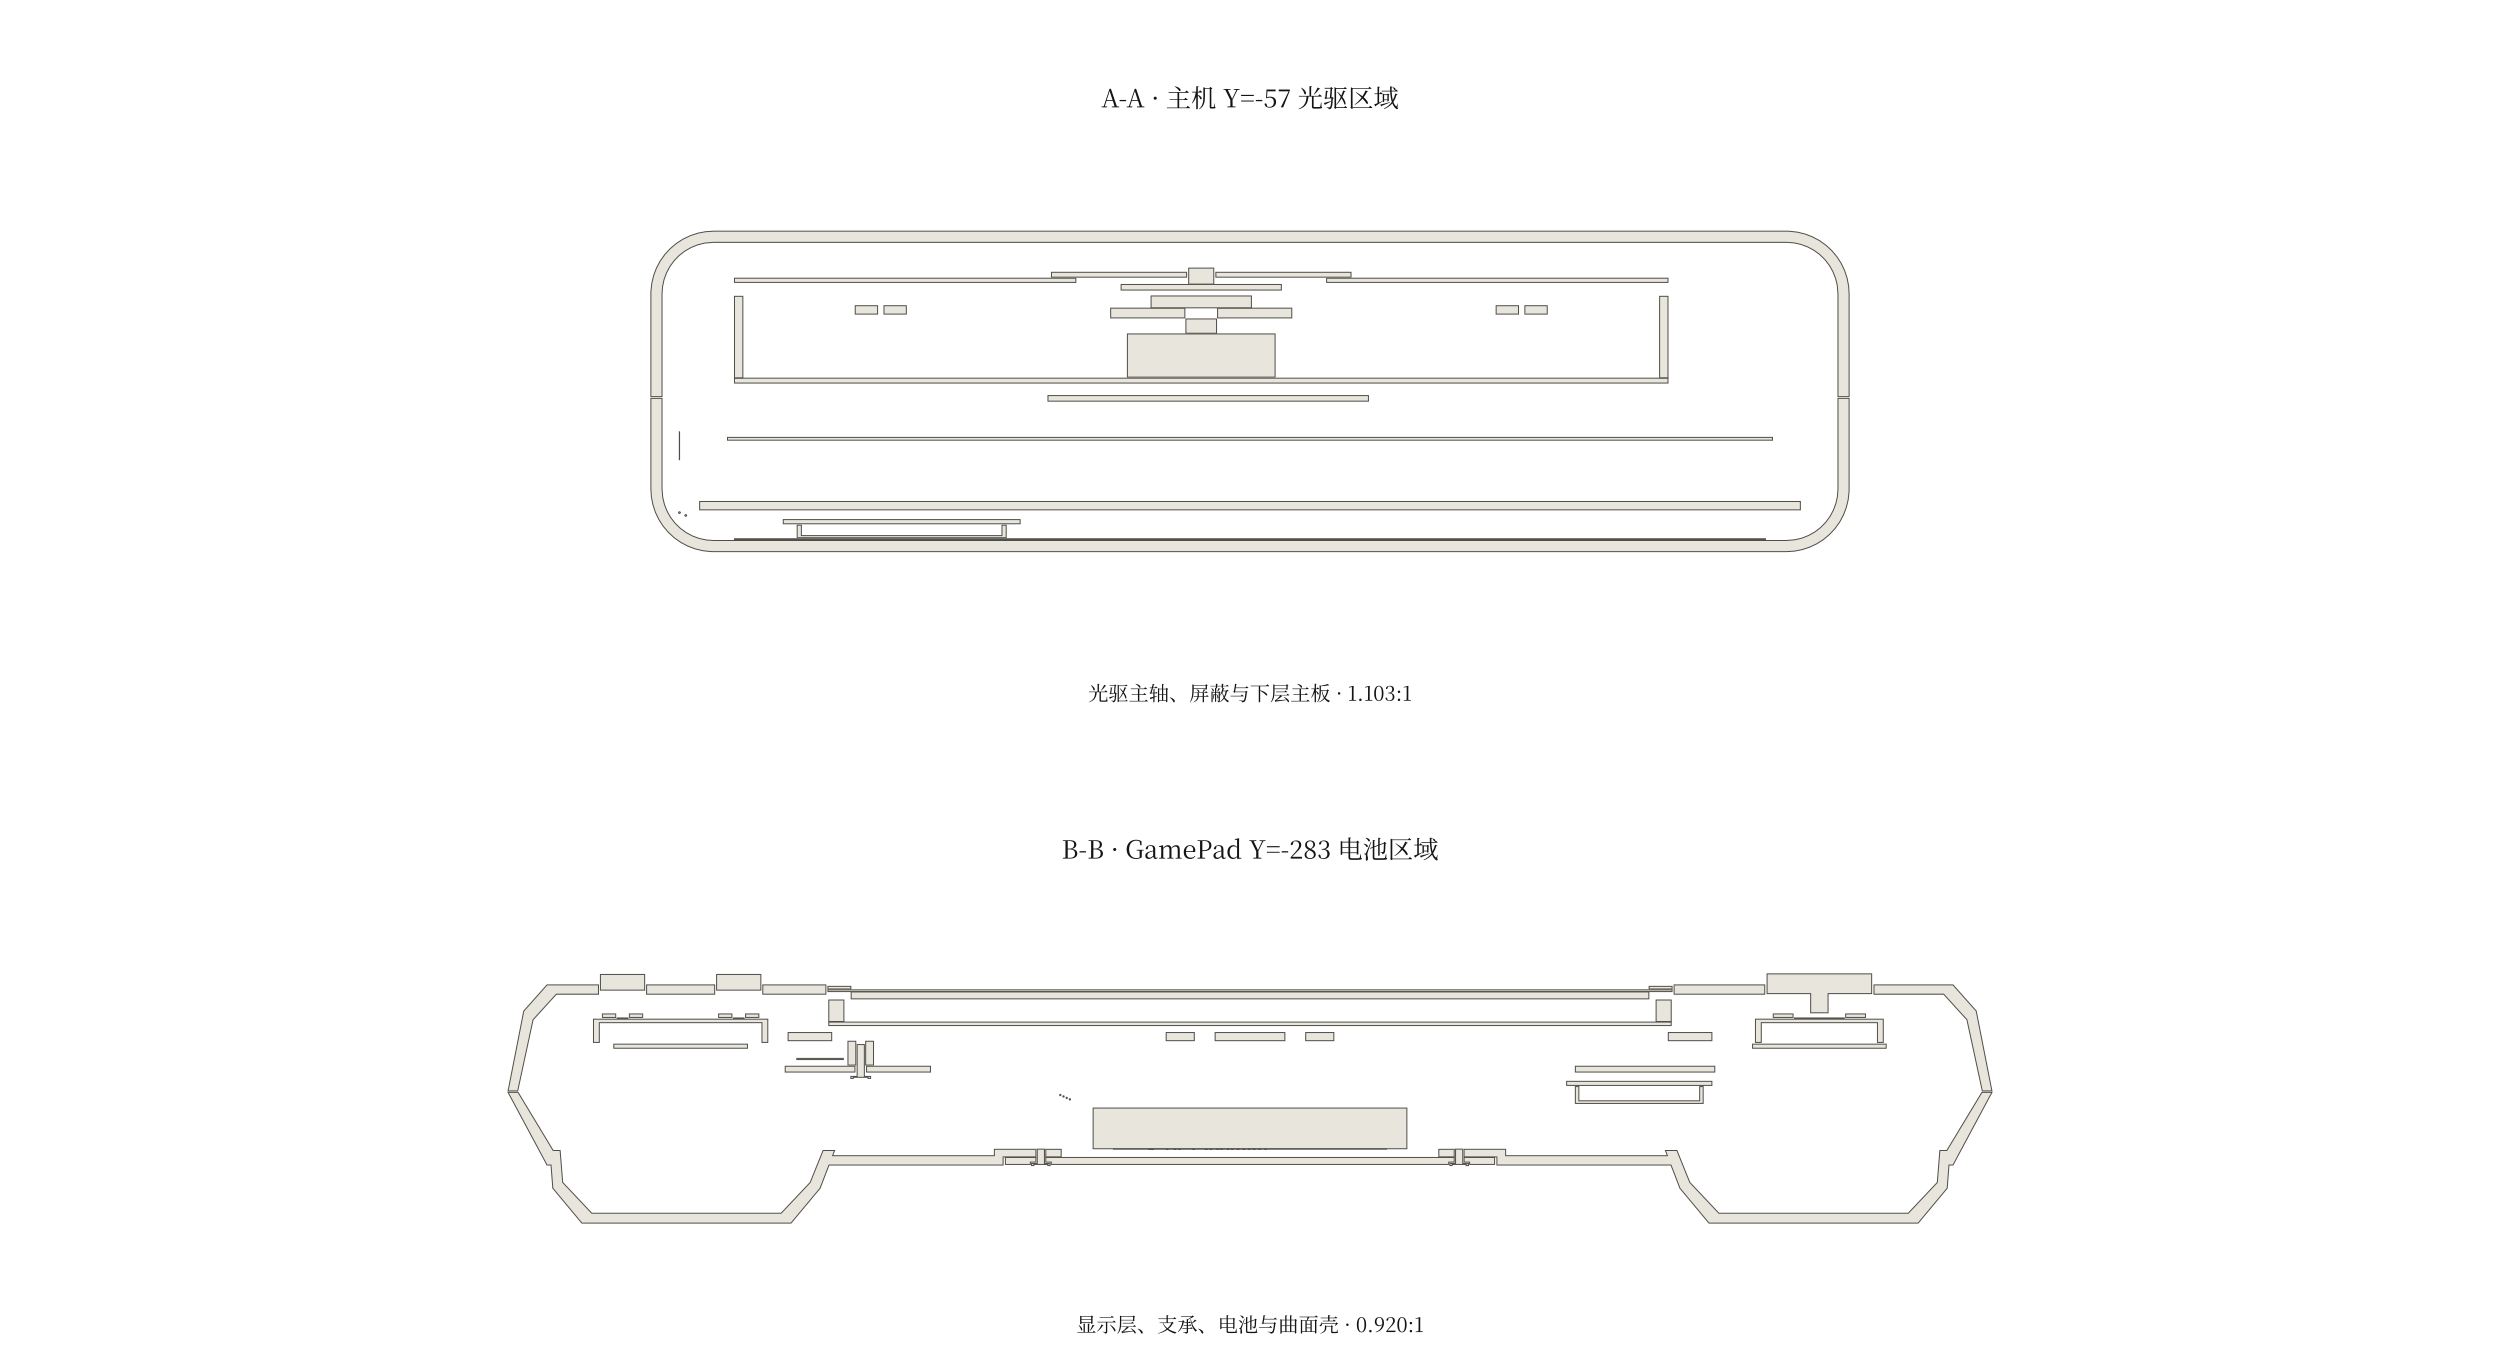
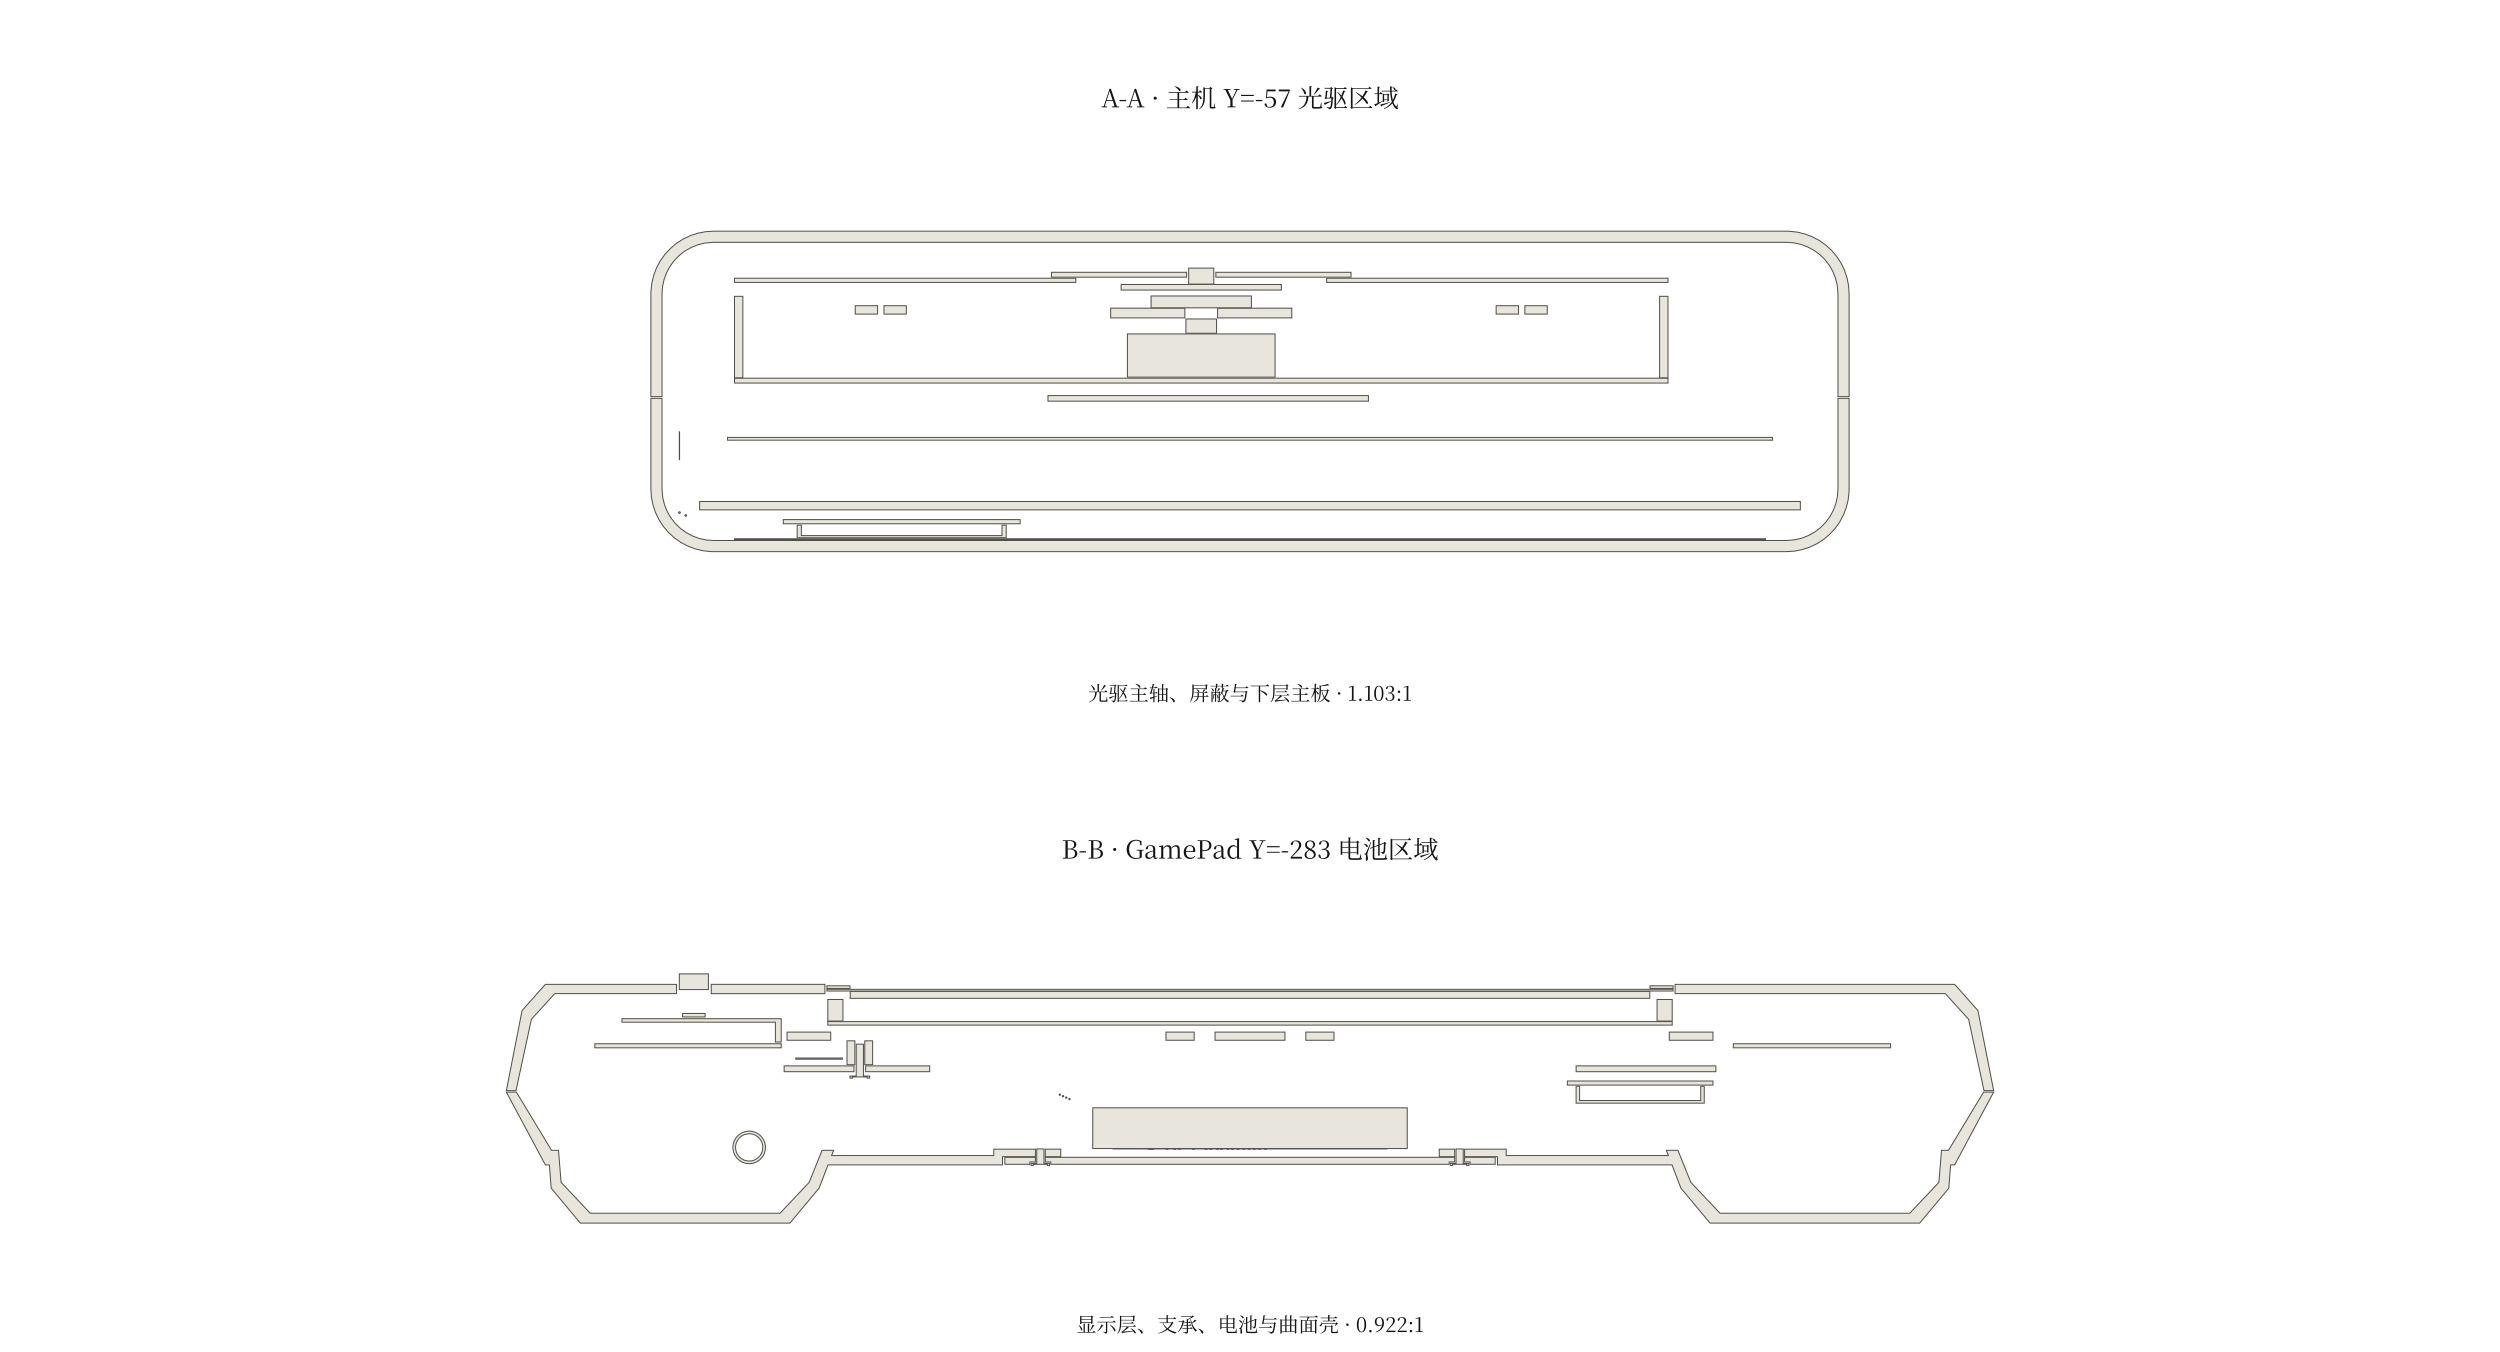
<svg xmlns="http://www.w3.org/2000/svg" width="396mm" height="214mm" viewBox="0 0 396 214">
  <style>text {font-family:TsangerJinKai02, Noto Serif CJK SC, serif;font-weight:400;}</style>
  <text x="198" y="17" font-size="4" text-anchor="middle" fill="#141413">A-A · 主机 Y=-57 光驱区域</text>
  <path d="M 103.101 77.449 L 103.181 78.708 L 103.42 79.947 L 103.814 81.145 L 104.357 82.284 L 105.041 83.345 L 105.853 84.311 L 106.781 85.165 L 107.809 85.896 L 108.922 86.49 L 110.102 86.938 L 111.329 87.233 L 112.583 87.37 L 113.032 87.38 L 282.968 87.38 L 284.227 87.3 L 285.466 87.061 L 286.664 86.666 L 287.803 86.123 L 288.864 85.44 L 289.83 84.628 L 290.685 83.7 L 291.415 82.672 L 292.009 81.558 L 292.457 80.379 L 292.752 79.152 L 292.889 77.898 L 292.899 77.449 L 292.899 63.103 L 291.134 63.103 L 291.134 77.449 L 291.053 78.59 L 290.815 79.708 L 290.422 80.783 L 289.883 81.792 L 289.208 82.715 L 288.411 83.536 L 287.507 84.237 L 286.514 84.804 L 285.451 85.228 L 284.34 85.498 L 282.968 85.614 L 113.032 85.614 L 111.891 85.534 L 110.772 85.296 L 109.698 84.903 L 108.689 84.364 L 107.765 83.689 L 106.945 82.892 L 106.244 81.988 L 105.677 80.995 L 105.253 79.932 L 104.982 78.821 L 104.866 77.449 L 104.866 63.103 L 103.101 63.103 L 103.101 77.449 Z" fill="#e8e6dc" fill-rule="evenodd" stroke="#504e49" stroke-width=".16" />
  <path d="M 113.032 36.62 L 111.773 36.7 L 110.534 36.939 L 109.336 37.334 L 108.197 37.877 L 107.136 38.56 L 106.17 39.372 L 105.315 40.3 L 104.585 41.328 L 103.991 42.442 L 103.543 43.621 L 103.248 44.848 L 103.111 46.102 L 103.101 46.551 L 103.101 62.828 L 104.866 62.828 L 104.866 46.551 L 104.947 45.41 L 105.185 44.292 L 105.578 43.217 L 106.117 42.208 L 106.792 41.285 L 107.589 40.464 L 108.493 39.763 L 109.486 39.196 L 110.549 38.772 L 111.66 38.502 L 113.032 38.386 L 282.968 38.386 L 284.109 38.466 L 285.228 38.704 L 286.302 39.097 L 287.311 39.636 L 288.235 40.311 L 289.055 41.108 L 289.756 42.012 L 290.323 43.005 L 290.747 44.068 L 291.018 45.179 L 291.134 46.551 L 291.134 62.828 L 292.899 62.828 L 292.899 46.551 L 292.819 45.292 L 292.58 44.053 L 292.186 42.855 L 291.643 41.716 L 290.959 40.655 L 290.147 39.69 L 289.219 38.835 L 288.191 38.104 L 287.078 37.51 L 285.898 37.062 L 284.671 36.767 L 283.417 36.63 L 282.968 36.62 L 113.032 36.62 Z" fill="#e8e6dc" fill-rule="evenodd" stroke="#504e49" stroke-width=".16" />
  <path d="M 285.175 79.435 L 110.825 79.435 L 110.825 80.759 L 285.175 80.759 L 285.175 79.435 Z" fill="#e8e6dc" fill-rule="evenodd" stroke="#504e49" stroke-width=".16" />
  <path d="M 124.067 82.966 L 161.585 82.966 L 161.585 82.304 L 124.067 82.304 L 124.067 82.966 Z" fill="#e8e6dc" fill-rule="evenodd" stroke="#504e49" stroke-width=".16" />
  <path d="M 126.274 85.173 L 159.378 85.173 L 159.378 83.187 L 158.716 83.187 L 158.716 84.842 L 126.936 84.842 L 126.936 83.187 L 126.274 83.187 L 126.274 85.173 Z" fill="#e8e6dc" fill-rule="evenodd" stroke="#504e49" stroke-width=".16" />
  <path d="M 116.343 60.676 L 264.209 60.676 L 264.209 59.903 L 116.343 59.903 L 116.343 60.676 Z" fill="#e8e6dc" fill-rule="evenodd" stroke="#504e49" stroke-width=".16" />
  <path d="M 262.885 59.848 L 264.209 59.848 L 264.209 46.938 L 262.885 46.938 L 262.885 59.848 Z" fill="#e8e6dc" fill-rule="evenodd" stroke="#504e49" stroke-width=".16" />
  <path d="M 117.667 46.938 L 116.343 46.938 L 116.343 59.848 L 117.667 59.848 L 117.667 46.938 Z" fill="#e8e6dc" fill-rule="evenodd" stroke="#504e49" stroke-width=".16" />
  <path d="M 178.579 52.896 L 178.579 59.738 L 201.973 59.738 L 201.973 52.896 L 178.579 52.896 Z" fill="#e8e6dc" fill-rule="evenodd" stroke="#504e49" stroke-width=".16" />
  <path d="M 187.848 50.524 L 187.848 52.786 L 192.703 52.786 L 192.703 50.524 L 187.848 50.524 Z" fill="#e8e6dc" fill-rule="evenodd" stroke="#504e49" stroke-width=".16" />
  <path d="M 175.93 48.813 L 175.93 50.358 L 187.682 50.358 L 187.682 48.813 L 175.93 48.813 Z" fill="#e8e6dc" fill-rule="evenodd" stroke="#504e49" stroke-width=".16" />
  <path d="M 192.869 50.358 L 204.621 50.358 L 204.621 48.813 L 192.869 48.813 L 192.869 50.358 Z" fill="#e8e6dc" fill-rule="evenodd" stroke="#504e49" stroke-width=".16" />
  <path d="M 182.331 46.882 L 182.331 48.758 L 198.221 48.758 L 198.221 46.882 L 182.331 46.882 Z" fill="#e8e6dc" fill-rule="evenodd" stroke="#504e49" stroke-width=".16" />
  <path d="M 241.541 49.751 L 245.081 49.751 L 245.081 48.427 L 241.541 48.427 L 241.541 49.751 Z" fill="#e8e6dc" fill-rule="evenodd" stroke="#504e49" stroke-width=".16" />
  <path d="M 236.99 48.427 L 236.99 49.751 L 240.53 49.751 L 240.53 48.427 L 236.99 48.427 Z" fill="#e8e6dc" fill-rule="evenodd" stroke="#504e49" stroke-width=".16" />
  <path d="M 140.021 49.751 L 143.561 49.751 L 143.561 48.427 L 140.021 48.427 L 140.021 49.751 Z" fill="#e8e6dc" fill-rule="evenodd" stroke="#504e49" stroke-width=".16" />
  <path d="M 135.47 48.427 L 135.47 49.751 L 139.01 49.751 L 139.01 48.427 L 135.47 48.427 Z" fill="#e8e6dc" fill-rule="evenodd" stroke="#504e49" stroke-width=".16" />
  <path d="M 210.138 44.731 L 264.209 44.731 L 264.209 44.234 L 264.209 44.068 L 210.138 44.068 L 210.138 44.731 Z" fill="#e8e6dc" fill-rule="evenodd" stroke="#504e49" stroke-width=".16" />
  <path d="M 116.343 44.731 L 170.413 44.731 L 170.413 44.234 L 170.413 44.068 L 116.343 44.068 L 116.343 44.731 Z" fill="#e8e6dc" fill-rule="evenodd" stroke="#504e49" stroke-width=".16" />
  <path d="M 177.586 45.062 L 177.586 45.944 L 202.966 45.944 L 202.966 45.062 L 177.586 45.062 Z" fill="#e8e6dc" fill-rule="evenodd" stroke="#504e49" stroke-width=".16" />
  <path d="M 192.593 43.903 L 214 43.903 L 214 43.131 L 192.593 43.131 L 192.593 43.903 Z" fill="#e8e6dc" fill-rule="evenodd" stroke="#504e49" stroke-width=".16" />
  <path d="M 166.551 43.903 L 187.958 43.903 L 187.958 43.131 L 166.551 43.131 L 166.551 43.903 Z" fill="#e8e6dc" fill-rule="evenodd" stroke="#504e49" stroke-width=".16" />
  <path d="M 188.289 42.468 L 188.289 45.006 L 192.262 45.006 L 192.262 42.468 L 188.289 42.468 Z" fill="#e8e6dc" fill-rule="evenodd" stroke="#504e49" stroke-width=".16" />
  <path d="M 165.999 63.545 L 216.759 63.545 L 216.759 62.662 L 165.999 62.662 L 165.999 63.545 Z" fill="#e8e6dc" fill-rule="evenodd" stroke="#504e49" stroke-width=".16" />
  <path d="M 116.343 85.504 L 279.657 85.504 L 279.657 85.339 L 116.343 85.339 L 116.343 85.504 Z" fill="#e8e6dc" fill-rule="evenodd" stroke="#504e49" stroke-width=".16" />
  <path d="M 115.239 69.724 L 280.761 69.724 L 280.761 69.283 L 115.239 69.283 L 115.239 69.724 Z" fill="#e8e6dc" fill-rule="evenodd" stroke="#504e49" stroke-width=".16" />
  <path d="M 108.762 81.642 L 108.689 81.517 L 108.544 81.519 L 108.475 81.646 L 108.552 81.769 L 108.696 81.762 L 108.744 81.71 L 108.762 81.642 Z" fill="#e8e6dc" fill-rule="evenodd" stroke="#504e49" stroke-width=".16" />
  <path d="M 107.769 81.201 L 107.696 81.076 L 107.551 81.078 L 107.482 81.205 L 107.559 81.328 L 107.703 81.321 L 107.751 81.269 L 107.769 81.201 Z" fill="#e8e6dc" fill-rule="evenodd" stroke="#504e49" stroke-width=".16" />
  <path d="M 107.606 72.814 L 107.644 72.814 L 107.644 68.4 L 107.606 68.4 L 107.606 72.814 Z" fill="#e8e6dc" fill-rule="evenodd" stroke="#504e49" stroke-width=".16" />
  <text x="198" y="111" font-size="3.2" text-anchor="middle" fill="#141413">光驱主轴、屏蔽与下层主板 · 1.103:1</text>
  <text x="198" y="136" font-size="4" text-anchor="middle" fill="#141413">B-B · GamePad Y=-283 电池区域</text>
-   <path d="M 158.888 183.249 L 164.088 183.249 L 164.088 182.052 L 157.508 182.052 L 157.508 183.065 L 131.881 183.065 L 132.2 182.237 L 130.376 182.237 L 128.335 187.298 L 123.733 192.176 L 93.732 192.176 L 89.131 187.298 L 88.723 182.237 L 87.619 182.237 L 86.598 180.545 L 85.083 178.036 L 83.568 175.526 L 82.064 173.034 L 80.48 173.034 L 82.015 175.897 L 83.557 178.773 L 85.098 181.649 L 86.646 184.537 L 87.283 184.537 L 87.566 188.218 L 92.168 193.74 L 125.298 193.74 L 129.899 188.218 L 131.315 184.537 L 158.888 184.537 L 158.888 183.249 Z" fill="#e8e6dc" fill-rule="evenodd" stroke="#504e49" stroke-width=".16" />
-   <path d="M 237.112 183.249 L 237.112 184.537 L 264.685 184.537 L 266.101 188.218 L 270.702 193.74 L 303.832 193.74 L 308.434 188.218 L 308.717 184.537 L 309.354 184.537 L 310.902 181.649 L 312.443 178.773 L 313.985 175.897 L 315.52 173.034 L 313.936 173.034 L 312.432 175.526 L 310.917 178.036 L 309.402 180.545 L 308.381 182.237 L 307.277 182.237 L 306.869 187.298 L 302.268 192.176 L 272.267 192.176 L 267.665 187.298 L 265.624 182.237 L 263.8 182.237 L 264.119 183.065 L 238.492 183.065 L 238.492 182.052 L 231.912 182.052 L 231.912 183.249 L 237.112 183.249 Z" fill="#e8e6dc" fill-rule="evenodd" stroke="#504e49" stroke-width=".16" />
-   <path d="M 227.909 183.249 L 230.348 183.249 L 230.348 182.052 L 227.909 182.052 L 227.909 183.249 Z" fill="#e8e6dc" fill-rule="evenodd" stroke="#504e49" stroke-width=".16" />
-   <path d="M 165.652 182.052 L 165.652 183.249 L 168.091 183.249 L 168.091 182.052 L 165.652 182.052 Z" fill="#e8e6dc" fill-rule="evenodd" stroke="#504e49" stroke-width=".16" />
-   <path d="M 311.563 161.53 L 312.172 164.35 L 312.781 167.17 L 313.39 169.99 L 313.998 172.804 L 315.139 172.804 L 315.52 172.804 L 314.899 169.64 L 314.277 166.477 L 313.656 163.313 L 313.035 160.15 L 312.115 159.115 L 311.194 158.079 L 310.274 157.044 L 309.354 156.009 L 296.838 156.009 L 296.838 157.481 L 307.881 157.481 L 308.802 158.493 L 309.722 159.506 L 310.642 160.518 L 311.563 161.53 Z" fill="#e8e6dc" fill-rule="evenodd" stroke="#504e49" stroke-width=".16" />
-   <path d="M 82.965 160.15 L 82.344 163.313 L 81.723 166.477 L 81.101 169.64 L 80.48 172.804 L 82.002 172.804 L 82.61 169.99 L 83.219 167.17 L 83.828 164.35 L 84.437 161.53 L 85.358 160.518 L 86.278 159.506 L 87.198 158.493 L 88.119 157.481 L 94.798 157.481 L 94.798 156.009 L 86.646 156.009 L 85.726 157.044 L 84.806 158.079 L 83.885 159.115 L 82.965 160.15 Z" fill="#e8e6dc" fill-rule="evenodd" stroke="#504e49" stroke-width=".16" />
-   <path d="M 265.18 156.009 L 265.18 157.481 L 279.537 157.481 L 279.537 156.009 L 265.18 156.009 Z" fill="#e8e6dc" fill-rule="evenodd" stroke="#504e49" stroke-width=".16" />
-   <path d="M 102.422 156.009 L 102.422 157.481 L 113.203 157.481 L 113.203 156.009 L 102.422 156.009 Z" fill="#e8e6dc" fill-rule="evenodd" stroke="#504e49" stroke-width=".16" />
-   <path d="M 120.828 156.009 L 120.828 157.481 L 130.82 157.481 L 130.82 156.009 L 120.828 156.009 Z" fill="#e8e6dc" fill-rule="evenodd" stroke="#504e49" stroke-width=".16" />
-   <path d="M 131.28 162.45 L 264.72 162.45 L 264.72 161.898 L 131.28 161.898 L 131.28 162.45 Z" fill="#e8e6dc" fill-rule="evenodd" stroke="#504e49" stroke-width=".16" />
-   <path d="M 262.328 161.806 L 264.72 161.806 L 264.72 158.401 L 262.328 158.401 L 262.328 161.806 Z" fill="#e8e6dc" fill-rule="evenodd" stroke="#504e49" stroke-width=".16" />
-   <path d="M 133.672 158.401 L 131.28 158.401 L 131.28 161.806 L 133.672 161.806 L 133.672 158.401 Z" fill="#e8e6dc" fill-rule="evenodd" stroke="#504e49" stroke-width=".16" />
-   <path d="M 134.823 158.217 L 261.177 158.217 L 261.177 157.113 L 134.823 157.113 L 134.823 158.217 Z" fill="#e8e6dc" fill-rule="evenodd" stroke="#504e49" stroke-width=".16" />
-   <path d="M 131.142 157.067 L 264.858 157.067 L 264.858 156.791 L 131.142 156.791 L 131.142 157.067 Z" fill="#e8e6dc" fill-rule="evenodd" stroke="#504e49" stroke-width=".16" />
-   <path d="M 261.223 156.653 L 264.858 156.653 L 264.858 156.342 L 264.858 156.239 L 261.223 156.239 L 261.223 156.653 Z" fill="#e8e6dc" fill-rule="evenodd" stroke="#504e49" stroke-width=".16" />
-   <path d="M 134.777 156.239 L 131.142 156.239 L 131.142 156.653 L 134.777 156.653 L 134.777 156.239 Z" fill="#e8e6dc" fill-rule="evenodd" stroke="#504e49" stroke-width=".16" />
-   <path d="M 286.81 157.389 L 286.81 160.426 L 289.565 160.426 L 289.565 157.389 L 296.47 157.389 L 296.47 154.26 L 279.905 154.26 L 279.905 157.389 L 286.81 157.389 Z" fill="#e8e6dc" fill-rule="evenodd" stroke="#504e49" stroke-width=".16" />
-   <path d="M 95.107 154.352 L 95.107 156.837 L 102.113 156.837 L 102.113 154.352 L 95.107 154.352 Z" fill="#e8e6dc" fill-rule="evenodd" stroke="#504e49" stroke-width=".16" />
-   <path d="M 113.512 154.352 L 113.512 156.837 L 120.519 156.837 L 120.519 154.352 L 113.512 154.352 Z" fill="#e8e6dc" fill-rule="evenodd" stroke="#504e49" stroke-width=".16" />
-   <path d="M 229.474 184.077 L 230.348 184.077 L 230.348 183.341 L 165.652 183.341 L 165.652 184.077 L 166.526 184.077 L 166.526 184.445 L 229.474 184.445 L 229.474 184.077 Z" fill="#e8e6dc" fill-rule="evenodd" stroke="#504e49" stroke-width=".16" />
-   <path d="M 232.787 184.445 L 236.744 184.445 L 236.744 183.341 L 231.912 183.341 L 231.912 184.077 L 232.787 184.077 L 232.787 184.445 Z" fill="#e8e6dc" fill-rule="evenodd" stroke="#504e49" stroke-width=".16" />
-   <path d="M 163.213 184.077 L 164.088 184.077 L 164.088 183.341 L 159.256 183.341 L 159.256 184.445 L 163.213 184.445 L 163.213 184.077 Z" fill="#e8e6dc" fill-rule="evenodd" stroke="#504e49" stroke-width=".16" />
-   <path d="M 249.536 169.813 L 271.622 169.813 L 271.622 168.892 L 249.536 168.892 L 249.536 169.813 Z" fill="#e8e6dc" fill-rule="evenodd" stroke="#504e49" stroke-width=".16" />
-   <path d="M 124.378 169.813 L 135.421 169.813 L 135.421 169.123 L 135.421 168.892 L 124.378 168.892 L 124.378 169.813 Z" fill="#e8e6dc" fill-rule="evenodd" stroke="#504e49" stroke-width=".16" />
-   <path d="M 137.262 169.813 L 147.385 169.813 L 147.385 168.892 L 137.262 168.892 L 137.262 169.813 Z" fill="#e8e6dc" fill-rule="evenodd" stroke="#504e49" stroke-width=".16" />
-   <path d="M 248.155 171.929 L 271.162 171.929 L 271.162 171.285 L 248.155 171.285 L 248.155 171.929 Z" fill="#e8e6dc" fill-rule="evenodd" stroke="#504e49" stroke-width=".16" />
-   <path d="M 249.536 174.782 L 269.782 174.782 L 269.782 172.113 L 269.23 172.113 L 269.23 174.368 L 250.088 174.368 L 250.088 172.113 L 249.536 172.113 L 249.536 174.782 Z" fill="#e8e6dc" fill-rule="evenodd" stroke="#504e49" stroke-width=".16" />
-   <path d="M 203.522 163.555 L 192.478 163.555 L 192.478 164.843 L 203.522 164.843 L 203.522 163.555 Z" fill="#e8e6dc" fill-rule="evenodd" stroke="#504e49" stroke-width=".16" />
-   <path d="M 264.26 164.843 L 271.162 164.843 L 271.162 163.555 L 264.26 163.555 L 264.26 164.843 Z" fill="#e8e6dc" fill-rule="evenodd" stroke="#504e49" stroke-width=".16" />
-   <path d="M 131.74 163.555 L 124.838 163.555 L 124.838 164.843 L 131.74 164.843 L 131.74 163.555 Z" fill="#e8e6dc" fill-rule="evenodd" stroke="#504e49" stroke-width=".16" />
-   <path d="M 211.278 163.555 L 206.824 163.555 L 206.824 164.843 L 211.278 164.843 L 211.278 163.555 Z" fill="#e8e6dc" fill-rule="evenodd" stroke="#504e49" stroke-width=".16" />
-   <path d="M 189.176 163.555 L 184.722 163.555 L 184.722 164.521 L 184.722 164.843 L 189.176 164.843 L 189.176 163.555 Z" fill="#e8e6dc" fill-rule="evenodd" stroke="#504e49" stroke-width=".16" />
-   <path d="M 173.152 181.96 L 222.848 181.96 L 222.848 175.518 L 173.152 175.518 L 173.152 181.96 Z" fill="#e8e6dc" fill-rule="evenodd" stroke="#504e49" stroke-width=".16" />
-   <path d="M 176.373 182.016 L 219.627 182.016 L 219.627 181.988 L 176.373 181.988 L 176.373 182.016 Z" fill="#e8e6dc" fill-rule="evenodd" stroke="#504e49" stroke-width=".16" />
-   <path d="M 181.962 182.069 L 182.719 182.069 L 182.719 182.052 L 181.962 182.052 L 181.962 182.069 Z" fill="#e8e6dc" fill-rule="evenodd" stroke="#504e49" stroke-width=".16" />
-   <path d="M 190.902 182.069 L 191.22 182.069 L 191.22 182.052 L 190.902 182.052 L 190.902 182.069 Z" fill="#e8e6dc" fill-rule="evenodd" stroke="#504e49" stroke-width=".16" />
-   <path d="M 185.025 182.069 L 185.025 182.052 L 184.757 182.052 L 184.757 182.069 L 185.025 182.069 Z" fill="#e8e6dc" fill-rule="evenodd" stroke="#504e49" stroke-width=".16" />
-   <path d="M 186.707 182.052 L 186.707 182.069 L 186.971 182.069 L 186.971 182.052 L 186.707 182.052 Z" fill="#e8e6dc" fill-rule="evenodd" stroke="#504e49" stroke-width=".16" />
-   <path d="M 185.977 182.052 L 185.977 182.069 L 186.241 182.069 L 186.241 182.052 L 185.977 182.052 Z" fill="#e8e6dc" fill-rule="evenodd" stroke="#504e49" stroke-width=".16" />
-   <path d="M 191.684 182.052 L 191.684 182.062 L 191.684 182.069 L 191.943 182.069 L 191.943 182.062 L 191.943 182.052 L 191.684 182.052 Z" fill="#e8e6dc" fill-rule="evenodd" stroke="#504e49" stroke-width=".16" />
-   <path d="M 193.342 182.052 L 193.342 182.069 L 193.6 182.069 L 193.6 182.052 L 193.342 182.052 Z" fill="#e8e6dc" fill-rule="evenodd" stroke="#504e49" stroke-width=".16" />
-   <path d="M 192.741 182.069 L 192.998 182.069 L 192.998 182.062 L 192.998 182.052 L 192.741 182.052 L 192.741 182.062 L 192.741 182.069 Z" fill="#e8e6dc" fill-rule="evenodd" stroke="#504e49" stroke-width=".16" />
-   <path d="M 194.399 182.069 L 194.656 182.069 L 194.656 182.052 L 194.399 182.052 L 194.399 182.069 Z" fill="#e8e6dc" fill-rule="evenodd" stroke="#504e49" stroke-width=".16" />
-   <path d="M 188.94 182.052 L 188.94 182.069 L 189.195 182.069 L 189.195 182.052 L 188.94 182.052 Z" fill="#e8e6dc" fill-rule="evenodd" stroke="#504e49" stroke-width=".16" />
-   <path d="M 197.743 182.052 L 197.743 182.069 L 197.994 182.069 L 197.994 182.052 L 197.743 182.052 Z" fill="#e8e6dc" fill-rule="evenodd" stroke="#504e49" stroke-width=".16" />
-   <path d="M 198.783 182.069 L 198.783 182.052 L 198.532 182.052 L 198.532 182.069 L 198.783 182.069 Z" fill="#e8e6dc" fill-rule="evenodd" stroke="#504e49" stroke-width=".16" />
-   <path d="M 195.986 182.069 L 196.232 182.069 L 196.232 182.052 L 195.986 182.052 L 195.986 182.069 Z" fill="#e8e6dc" fill-rule="evenodd" stroke="#504e49" stroke-width=".16" />
-   <path d="M 199.391 182.069 L 199.636 182.069 L 199.636 182.052 L 199.391 182.052 L 199.391 182.069 Z" fill="#e8e6dc" fill-rule="evenodd" stroke="#504e49" stroke-width=".16" />
-   <path d="M 195.064 182.069 L 195.309 182.069 L 195.309 182.052 L 195.064 182.052 L 195.064 182.069 Z" fill="#e8e6dc" fill-rule="evenodd" stroke="#504e49" stroke-width=".16" />
-   <path d="M 196.909 182.069 L 197.146 182.069 L 197.146 182.052 L 196.909 182.052 L 196.909 182.069 Z" fill="#e8e6dc" fill-rule="evenodd" stroke="#504e49" stroke-width=".16" />
-   <path d="M 200.349 182.052 L 200.349 182.069 L 200.584 182.069 L 200.584 182.052 L 200.349 182.052 Z" fill="#e8e6dc" fill-rule="evenodd" stroke="#504e49" stroke-width=".16" />
-   <path d="M 277.604 166.04 L 298.771 166.04 L 298.771 165.395 L 277.604 165.395 L 277.604 166.04 Z" fill="#e8e6dc" fill-rule="evenodd" stroke="#504e49" stroke-width=".16" />
-   <path d="M 97.229 166.04 L 118.396 166.04 L 118.396 165.395 L 97.229 165.395 L 97.229 166.04 Z" fill="#e8e6dc" fill-rule="evenodd" stroke="#504e49" stroke-width=".16" />
-   <path d="M 284.244 161.245 L 284.244 161.319 L 292.131 161.319 L 292.131 161.245 L 284.244 161.245 Z" fill="#e8e6dc" fill-rule="evenodd" stroke="#504e49" stroke-width=".16" />
-   <path d="M 280.883 160.61 L 280.883 161.162 L 284.018 161.162 L 284.018 160.61 L 280.883 160.61 Z" fill="#e8e6dc" fill-rule="evenodd" stroke="#504e49" stroke-width=".16" />
-   <path d="M 292.357 161.162 L 295.492 161.162 L 295.492 160.61 L 292.357 160.61 L 292.357 161.162 Z" fill="#e8e6dc" fill-rule="evenodd" stroke="#504e49" stroke-width=".16" />
-   <path d="M 97.766 161.245 L 97.766 161.319 L 99.453 161.319 L 99.453 161.245 L 97.766 161.245 Z" fill="#e8e6dc" fill-rule="evenodd" stroke="#504e49" stroke-width=".16" />
-   <path d="M 95.422 160.61 L 95.422 161.162 L 97.528 161.162 L 97.528 160.61 L 95.422 160.61 Z" fill="#e8e6dc" fill-rule="evenodd" stroke="#504e49" stroke-width=".16" />
-   <path d="M 99.692 161.162 L 101.798 161.162 L 101.798 160.61 L 99.692 160.61 L 99.692 161.162 Z" fill="#e8e6dc" fill-rule="evenodd" stroke="#504e49" stroke-width=".16" />
-   <path d="M 116.172 161.245 L 116.172 161.319 L 117.859 161.319 L 117.859 161.245 L 116.172 161.245 Z" fill="#e8e6dc" fill-rule="evenodd" stroke="#504e49" stroke-width=".16" />
-   <path d="M 113.827 160.61 L 113.827 161.162 L 115.933 161.162 L 115.933 160.61 L 113.827 160.61 Z" fill="#e8e6dc" fill-rule="evenodd" stroke="#504e49" stroke-width=".16" />
-   <path d="M 118.097 161.162 L 120.203 161.162 L 120.203 160.61 L 118.097 160.61 L 118.097 161.162 Z" fill="#e8e6dc" fill-rule="evenodd" stroke="#504e49" stroke-width=".16" />
-   <path d="M 297.39 165.119 L 298.31 165.119 L 298.31 161.438 L 278.064 161.438 L 278.064 165.119 L 278.985 165.119 L 278.985 161.99 L 297.39 161.99 L 297.39 165.119 Z" fill="#e8e6dc" fill-rule="evenodd" stroke="#504e49" stroke-width=".16" />
-   <path d="M 120.697 165.119 L 121.617 165.119 L 121.617 161.438 L 94.008 161.438 L 94.008 165.119 L 94.929 165.119 L 94.929 161.99 L 120.697 161.99 L 120.697 165.119 Z" fill="#e8e6dc" fill-rule="evenodd" stroke="#504e49" stroke-width=".16" />
-   <path d="M 229.658 184.307 L 229.658 184.629 L 230.026 184.629 L 230.026 184.445 L 231.001 184.445 L 231.259 184.445 L 232.234 184.445 L 232.234 184.629 L 232.603 184.629 L 232.603 184.307 L 231.701 184.307 L 231.701 182.025 L 230.56 182.025 L 230.56 184.307 L 229.658 184.307 Z" fill="#e8e6dc" fill-rule="evenodd" stroke="#504e49" stroke-width=".16" />
-   <path d="M 163.397 184.307 L 163.397 184.629 L 163.766 184.629 L 163.766 184.445 L 164.741 184.445 L 164.999 184.445 L 165.974 184.445 L 165.974 184.629 L 166.342 184.629 L 166.342 184.307 L 165.44 184.307 L 165.44 182.025 L 164.299 182.025 L 164.299 184.307 L 163.397 184.307 Z" fill="#e8e6dc" fill-rule="evenodd" stroke="#504e49" stroke-width=".16" />
-   <path d="M 134.777 170.503 L 134.777 170.825 L 135.168 170.825 L 135.168 170.641 L 136.212 170.641 L 136.47 170.641 L 137.515 170.641 L 137.515 170.825 L 137.906 170.825 L 137.906 170.503 L 136.912 170.503 L 136.912 165.46 L 135.771 165.46 L 135.771 170.503 L 134.777 170.503 Z" fill="#e8e6dc" fill-rule="evenodd" stroke="#504e49" stroke-width=".16" />
-   <path d="M 134.317 164.935 L 134.317 168.708 L 135.559 168.708 L 135.559 164.935 L 134.317 164.935 Z" fill="#e8e6dc" fill-rule="evenodd" stroke="#504e49" stroke-width=".16" />
-   <path d="M 137.124 168.708 L 138.366 168.708 L 138.366 164.935 L 137.124 164.935 L 137.124 168.708 Z" fill="#e8e6dc" fill-rule="evenodd" stroke="#504e49" stroke-width=".16" />
-   <path d="M 126.218 167.834 L 133.58 167.834 L 133.58 167.65 L 126.218 167.65 L 126.218 167.834 Z" fill="#e8e6dc" fill-rule="evenodd" stroke="#504e49" stroke-width=".16" />
-   <path d="M 169.471 174.248 L 169.57 174.188 L 169.56 174.073 L 169.454 174.029 L 169.366 174.105 L 169.394 174.217 L 169.429 174.24 L 169.471 174.248 Z" fill="#e8e6dc" fill-rule="evenodd" stroke="#504e49" stroke-width=".16" />
-   <path d="M 168.965 174.018 L 169.064 173.958 L 169.054 173.843 L 168.947 173.799 L 168.86 173.874 L 168.888 173.987 L 168.923 174.01 L 168.965 174.018 Z" fill="#e8e6dc" fill-rule="evenodd" stroke="#504e49" stroke-width=".16" />
-   <path d="M 168.459 173.788 L 168.557 173.728 L 168.548 173.613 L 168.441 173.569 L 168.354 173.644 L 168.381 173.757 L 168.417 173.78 L 168.459 173.788 Z" fill="#e8e6dc" fill-rule="evenodd" stroke="#504e49" stroke-width=".16" />
-   <path d="M 167.953 173.558 L 168.051 173.498 L 168.042 173.383 L 167.935 173.339 L 167.848 173.414 L 167.875 173.526 L 167.911 173.55 L 167.953 173.558 Z" fill="#e8e6dc" fill-rule="evenodd" stroke="#504e49" stroke-width=".16" />
-   <text x="198" y="211" font-size="3.2" text-anchor="middle" fill="#141413">显示层、支承、电池与曲面壳 · 0.920:1</text>
+   <path d="M 158.797 183.224 L 164.008 183.224 L 164.008 182.025 L 157.413 182.025 L 157.413 183.04 L 131.727 183.04 L 132.046 182.21 L 130.218 182.21 L 128.172 187.283 L 123.56 192.172 L 93.489 192.172 L 88.877 187.283 L 88.467 182.21 L 87.361 182.21 L 86.338 180.514 L 84.819 177.999 L 83.301 175.484 L 81.793 172.985 L 80.206 172.985 L 81.744 175.855 L 83.289 178.738 L 84.835 181.621 L 86.386 184.516 L 87.025 184.516 L 87.308 188.205 L 91.921 193.74 L 125.128 193.74 L 129.74 188.205 L 131.159 184.516 L 158.797 184.516 L 158.797 183.224 Z" fill="#e8e6dc" fill-rule="evenodd" stroke="#504e49" stroke-width=".16" />
+   <path d="M 264.273 183.04 L 238.587 183.04 L 238.587 182.279 L 238.587 182.025 L 231.992 182.025 L 231.992 183.224 L 237.203 183.224 L 237.203 184.516 L 264.841 184.516 L 266.26 188.205 L 270.872 193.74 L 304.079 193.74 L 308.692 188.205 L 308.975 184.516 L 309.614 184.516 L 311.165 181.621 L 312.711 178.738 L 314.256 175.855 L 315.794 172.985 L 314.207 172.985 L 312.699 175.484 L 311.181 177.999 L 309.663 180.514 L 308.639 182.21 L 307.533 182.21 L 307.123 187.283 L 302.511 192.172 L 272.44 192.172 L 267.828 187.283 L 265.782 182.21 L 263.954 182.21 L 264.273 183.04 Z" fill="#e8e6dc" fill-rule="evenodd" stroke="#504e49" stroke-width=".16" />
+   <path d="M 118.671 179.166 L 118.087 179.232 L 117.534 179.429 L 117.039 179.746 L 116.629 180.167 L 116.325 180.669 L 116.141 181.227 L 116.089 181.812 L 116.17 182.394 L 116.381 182.942 L 116.71 183.429 L 117.14 183.829 L 117.65 184.121 L 118.212 184.29 L 118.798 184.328 L 119.378 184.233 L 119.921 184.009 L 120.399 183.668 L 120.788 183.228 L 121.068 182.711 L 121.223 182.145 L 121.247 181.558 L 121.137 180.981 L 120.9 180.443 L 120.547 179.973 L 120.098 179.595 L 119.574 179.329 L 119.004 179.187 L 118.671 179.166 Z M 118.671 179.581 L 119.205 179.647 L 119.706 179.844 L 120.143 180.157 L 120.489 180.568 L 120.724 181.052 L 120.832 181.579 L 120.807 182.117 L 120.651 182.631 L 120.372 183.092 L 119.989 183.469 L 119.525 183.741 L 119.008 183.89 L 118.47 183.907 L 117.945 183.791 L 117.465 183.549 L 117.058 183.197 L 116.751 182.755 L 116.562 182.251 L 116.504 181.717 L 116.578 181.184 L 116.781 180.686 L 117.101 180.254 L 117.518 179.913 L 118.005 179.686 L 118.671 179.581 Z" fill="#e8e6dc" fill-rule="evenodd" stroke="#504e49" stroke-width=".16" />
+   <path d="M 227.979 183.224 L 230.423 183.224 L 230.423 182.025 L 227.979 182.025 L 227.979 183.224 Z" fill="#e8e6dc" fill-rule="evenodd" stroke="#504e49" stroke-width=".16" />
+   <path d="M 168.021 182.025 L 165.577 182.025 L 165.577 183.224 L 168.021 183.224 L 168.021 182.025 Z" fill="#e8e6dc" fill-rule="evenodd" stroke="#504e49" stroke-width=".16" />
+   <path d="M 309.614 155.92 L 265.337 155.92 L 265.337 157.396 L 308.138 157.396 L 309.061 158.411 L 309.983 159.426 L 310.905 160.44 L 311.828 161.455 L 312.438 164.282 L 313.049 167.108 L 313.66 169.935 L 314.269 172.755 L 315.794 172.755 L 315.172 169.584 L 314.549 166.413 L 313.926 163.242 L 313.304 160.071 L 312.381 159.034 L 311.459 157.996 L 310.537 156.958 L 309.614 155.92 Z" fill="#e8e6dc" fill-rule="evenodd" stroke="#504e49" stroke-width=".16" />
+   <path d="M 107.155 155.92 L 86.386 155.92 L 85.463 156.958 L 84.541 157.996 L 83.619 159.034 L 82.696 160.071 L 82.074 163.242 L 81.451 166.413 L 80.828 169.584 L 80.206 172.755 L 81.731 172.755 L 82.34 169.935 L 82.951 167.108 L 83.562 164.282 L 84.172 161.455 L 85.095 160.44 L 86.017 159.426 L 86.939 158.411 L 87.862 157.396 L 107.155 157.396 L 107.155 155.92 Z" fill="#e8e6dc" fill-rule="evenodd" stroke="#504e49" stroke-width=".16" />
+   <path d="M 130.663 155.92 L 112.661 155.92 L 112.661 157.396 L 130.663 157.396 L 130.663 155.92 Z" fill="#e8e6dc" fill-rule="evenodd" stroke="#504e49" stroke-width=".16" />
+   <path d="M 131.124 162.377 L 264.876 162.377 L 264.876 161.824 L 131.124 161.824 L 131.124 162.377 Z" fill="#e8e6dc" fill-rule="evenodd" stroke="#504e49" stroke-width=".16" />
+   <path d="M 262.478 161.732 L 264.876 161.732 L 264.876 158.319 L 262.478 158.319 L 262.478 161.732 Z" fill="#e8e6dc" fill-rule="evenodd" stroke="#504e49" stroke-width=".16" />
+   <path d="M 133.522 158.319 L 131.124 158.319 L 131.124 161.732 L 133.522 161.732 L 133.522 158.319 Z" fill="#e8e6dc" fill-rule="evenodd" stroke="#504e49" stroke-width=".16" />
+   <path d="M 134.675 158.134 L 261.325 158.134 L 261.325 157.027 L 134.675 157.027 L 134.675 158.134 Z" fill="#e8e6dc" fill-rule="evenodd" stroke="#504e49" stroke-width=".16" />
+   <path d="M 130.985 156.981 L 265.015 156.981 L 265.015 156.704 L 130.985 156.704 L 130.985 156.981 Z" fill="#e8e6dc" fill-rule="evenodd" stroke="#504e49" stroke-width=".16" />
+   <path d="M 261.371 156.566 L 265.015 156.566 L 265.015 156.255 L 265.015 156.151 L 261.371 156.151 L 261.371 156.566 Z" fill="#e8e6dc" fill-rule="evenodd" stroke="#504e49" stroke-width=".16" />
+   <path d="M 134.629 156.151 L 130.985 156.151 L 130.985 156.566 L 134.629 156.566 L 134.629 156.151 Z" fill="#e8e6dc" fill-rule="evenodd" stroke="#504e49" stroke-width=".16" />
+   <path d="M 107.604 154.26 L 107.604 156.751 L 112.212 156.751 L 112.212 154.26 L 107.604 154.26 Z" fill="#e8e6dc" fill-rule="evenodd" stroke="#504e49" stroke-width=".16" />
+   <path d="M 229.547 184.054 L 230.423 184.054 L 230.423 183.317 L 165.577 183.317 L 165.577 184.054 L 166.453 184.054 L 166.453 184.423 L 229.547 184.423 L 229.547 184.054 Z" fill="#e8e6dc" fill-rule="evenodd" stroke="#504e49" stroke-width=".16" />
+   <path d="M 232.868 184.423 L 236.834 184.423 L 236.834 183.317 L 231.992 183.317 L 231.992 184.054 L 232.868 184.054 L 232.868 184.423 Z" fill="#e8e6dc" fill-rule="evenodd" stroke="#504e49" stroke-width=".16" />
+   <path d="M 163.132 184.054 L 164.008 184.054 L 164.008 183.317 L 159.166 183.317 L 159.166 184.423 L 163.132 184.423 L 163.132 184.054 Z" fill="#e8e6dc" fill-rule="evenodd" stroke="#504e49" stroke-width=".16" />
+   <path d="M 249.656 169.757 L 271.794 169.757 L 271.794 168.834 L 249.656 168.834 L 249.656 169.757 Z" fill="#e8e6dc" fill-rule="evenodd" stroke="#504e49" stroke-width=".16" />
+   <path d="M 124.206 169.757 L 135.275 169.757 L 135.275 169.065 L 135.275 168.834 L 124.206 168.834 L 124.206 169.757 Z" fill="#e8e6dc" fill-rule="evenodd" stroke="#504e49" stroke-width=".16" />
+   <path d="M 137.12 169.757 L 147.266 169.757 L 147.266 168.834 L 137.12 168.834 L 137.12 169.757 Z" fill="#e8e6dc" fill-rule="evenodd" stroke="#504e49" stroke-width=".16" />
+   <path d="M 248.272 171.878 L 271.333 171.878 L 271.333 171.233 L 248.272 171.233 L 248.272 171.878 Z" fill="#e8e6dc" fill-rule="evenodd" stroke="#504e49" stroke-width=".16" />
+   <path d="M 249.656 174.738 L 269.95 174.738 L 269.95 172.063 L 269.396 172.063 L 269.396 174.323 L 250.21 174.323 L 250.21 172.063 L 249.656 172.063 L 249.656 174.738 Z" fill="#e8e6dc" fill-rule="evenodd" stroke="#504e49" stroke-width=".16" />
+   <path d="M 203.535 163.484 L 192.465 163.484 L 192.465 164.776 L 203.535 164.776 L 203.535 163.484 Z" fill="#e8e6dc" fill-rule="evenodd" stroke="#504e49" stroke-width=".16" />
+   <path d="M 264.415 164.776 L 271.333 164.776 L 271.333 163.484 L 264.415 163.484 L 264.415 164.776 Z" fill="#e8e6dc" fill-rule="evenodd" stroke="#504e49" stroke-width=".16" />
+   <path d="M 131.585 163.484 L 124.667 163.484 L 124.667 164.776 L 131.585 164.776 L 131.585 163.484 Z" fill="#e8e6dc" fill-rule="evenodd" stroke="#504e49" stroke-width=".16" />
+   <path d="M 211.309 163.484 L 206.844 163.484 L 206.844 164.776 L 211.309 164.776 L 211.309 163.484 Z" fill="#e8e6dc" fill-rule="evenodd" stroke="#504e49" stroke-width=".16" />
+   <path d="M 189.156 163.484 L 184.691 163.484 L 184.691 164.453 L 184.691 164.776 L 189.156 164.776 L 189.156 163.484 Z" fill="#e8e6dc" fill-rule="evenodd" stroke="#504e49" stroke-width=".16" />
+   <path d="M 173.094 181.933 L 222.906 181.933 L 222.906 175.476 L 173.094 175.476 L 173.094 181.933 Z" fill="#e8e6dc" fill-rule="evenodd" stroke="#504e49" stroke-width=".16" />
+   <path d="M 176.323 181.988 L 219.677 181.988 L 219.677 181.961 L 176.323 181.961 L 176.323 181.988 Z" fill="#e8e6dc" fill-rule="evenodd" stroke="#504e49" stroke-width=".16" />
+   <path d="M 181.925 182.042 L 182.684 182.042 L 182.684 182.025 L 181.925 182.025 L 181.925 182.042 Z" fill="#e8e6dc" fill-rule="evenodd" stroke="#504e49" stroke-width=".16" />
+   <path d="M 190.886 182.042 L 191.204 182.042 L 191.204 182.025 L 190.886 182.025 L 190.886 182.042 Z" fill="#e8e6dc" fill-rule="evenodd" stroke="#504e49" stroke-width=".16" />
+   <path d="M 184.995 182.042 L 184.995 182.025 L 184.726 182.025 L 184.726 182.042 L 184.995 182.042 Z" fill="#e8e6dc" fill-rule="evenodd" stroke="#504e49" stroke-width=".16" />
+   <path d="M 186.681 182.025 L 186.681 182.042 L 186.945 182.042 L 186.945 182.025 L 186.681 182.025 Z" fill="#e8e6dc" fill-rule="evenodd" stroke="#504e49" stroke-width=".16" />
+   <path d="M 185.949 182.025 L 185.949 182.042 L 186.213 182.042 L 186.213 182.025 L 185.949 182.025 Z" fill="#e8e6dc" fill-rule="evenodd" stroke="#504e49" stroke-width=".16" />
+   <path d="M 191.669 182.025 L 191.669 182.035 L 191.669 182.042 L 191.928 182.042 L 191.928 182.035 L 191.928 182.025 L 191.669 182.025 Z" fill="#e8e6dc" fill-rule="evenodd" stroke="#504e49" stroke-width=".16" />
+   <path d="M 193.331 182.025 L 193.331 182.042 L 193.59 182.042 L 193.59 182.025 L 193.331 182.025 Z" fill="#e8e6dc" fill-rule="evenodd" stroke="#504e49" stroke-width=".16" />
+   <path d="M 192.729 182.042 L 192.987 182.042 L 192.987 182.035 L 192.987 182.025 L 192.729 182.025 L 192.729 182.035 L 192.729 182.042 Z" fill="#e8e6dc" fill-rule="evenodd" stroke="#504e49" stroke-width=".16" />
+   <path d="M 194.39 182.042 L 194.648 182.042 L 194.648 182.025 L 194.39 182.025 L 194.39 182.042 Z" fill="#e8e6dc" fill-rule="evenodd" stroke="#504e49" stroke-width=".16" />
+   <path d="M 188.919 182.025 L 188.919 182.042 L 189.175 182.042 L 189.175 182.025 L 188.919 182.025 Z" fill="#e8e6dc" fill-rule="evenodd" stroke="#504e49" stroke-width=".16" />
+   <path d="M 197.742 182.025 L 197.742 182.042 L 197.994 182.042 L 197.994 182.025 L 197.742 182.025 Z" fill="#e8e6dc" fill-rule="evenodd" stroke="#504e49" stroke-width=".16" />
+   <path d="M 198.785 182.042 L 198.785 182.025 L 198.533 182.025 L 198.533 182.042 L 198.785 182.042 Z" fill="#e8e6dc" fill-rule="evenodd" stroke="#504e49" stroke-width=".16" />
+   <path d="M 195.981 182.042 L 196.228 182.042 L 196.228 182.025 L 195.981 182.025 L 195.981 182.042 Z" fill="#e8e6dc" fill-rule="evenodd" stroke="#504e49" stroke-width=".16" />
+   <path d="M 199.394 182.042 L 199.639 182.042 L 199.639 182.025 L 199.394 182.025 L 199.394 182.042 Z" fill="#e8e6dc" fill-rule="evenodd" stroke="#504e49" stroke-width=".16" />
+   <path d="M 195.057 182.042 L 195.303 182.042 L 195.303 182.025 L 195.057 182.025 L 195.057 182.042 Z" fill="#e8e6dc" fill-rule="evenodd" stroke="#504e49" stroke-width=".16" />
+   <path d="M 196.907 182.042 L 197.144 182.042 L 197.144 182.025 L 196.907 182.025 L 196.907 182.042 Z" fill="#e8e6dc" fill-rule="evenodd" stroke="#504e49" stroke-width=".16" />
+   <path d="M 200.354 182.025 L 200.354 182.042 L 200.59 182.042 L 200.59 182.025 L 200.354 182.025 Z" fill="#e8e6dc" fill-rule="evenodd" stroke="#504e49" stroke-width=".16" />
+   <path d="M 274.562 165.975 L 299.467 165.975 L 299.467 165.329 L 274.562 165.329 L 274.562 165.975 Z" fill="#e8e6dc" fill-rule="evenodd" stroke="#504e49" stroke-width=".16" />
+   <path d="M 94.227 165.975 L 123.744 165.975 L 123.744 165.329 L 94.227 165.329 L 94.227 165.975 Z" fill="#e8e6dc" fill-rule="evenodd" stroke="#504e49" stroke-width=".16" />
+   <path d="M 108.122 160.533 L 108.122 161.086 L 111.694 161.086 L 111.694 160.533 L 108.122 160.533 Z" fill="#e8e6dc" fill-rule="evenodd" stroke="#504e49" stroke-width=".16" />
+   <path d="M 122.822 165.052 L 123.744 165.052 L 123.744 161.363 L 98.519 161.363 L 98.519 161.916 L 122.822 161.916 L 122.822 165.052 Z" fill="#e8e6dc" fill-rule="evenodd" stroke="#504e49" stroke-width=".16" />
+   <path d="M 229.732 184.285 L 229.732 184.608 L 230.101 184.608 L 230.101 184.423 L 231.078 184.423 L 231.337 184.423 L 232.314 184.423 L 232.314 184.608 L 232.683 184.608 L 232.683 184.285 L 231.779 184.285 L 231.779 181.997 L 230.636 181.997 L 230.636 184.285 L 229.732 184.285 Z" fill="#e8e6dc" fill-rule="evenodd" stroke="#504e49" stroke-width=".16" />
+   <path d="M 163.317 184.285 L 163.317 184.608 L 163.686 184.608 L 163.686 184.423 L 164.663 184.423 L 164.922 184.423 L 165.899 184.423 L 165.899 184.608 L 166.268 184.608 L 166.268 184.285 L 165.364 184.285 L 165.364 181.997 L 164.221 181.997 L 164.221 184.285 L 163.317 184.285 Z" fill="#e8e6dc" fill-rule="evenodd" stroke="#504e49" stroke-width=".16" />
+   <path d="M 134.629 170.449 L 134.629 170.772 L 135.021 170.772 L 135.021 170.587 L 136.068 170.587 L 136.326 170.587 L 137.373 170.587 L 137.373 170.772 L 137.765 170.772 L 137.765 170.449 L 136.769 170.449 L 136.769 165.394 L 135.625 165.394 L 135.625 170.449 L 134.629 170.449 Z" fill="#e8e6dc" fill-rule="evenodd" stroke="#504e49" stroke-width=".16" />
+   <path d="M 134.168 164.868 L 134.168 168.65 L 135.413 168.65 L 135.413 164.868 L 134.168 164.868 Z" fill="#e8e6dc" fill-rule="evenodd" stroke="#504e49" stroke-width=".16" />
+   <path d="M 136.981 168.65 L 138.227 168.65 L 138.227 164.868 L 136.981 164.868 L 136.981 168.65 Z" fill="#e8e6dc" fill-rule="evenodd" stroke="#504e49" stroke-width=".16" />
+   <path d="M 126.05 167.774 L 133.43 167.774 L 133.43 167.589 L 126.05 167.589 L 126.05 167.774 Z" fill="#e8e6dc" fill-rule="evenodd" stroke="#504e49" stroke-width=".16" />
+   <path d="M 169.405 174.203 L 169.503 174.142 L 169.494 174.027 L 169.387 173.983 L 169.299 174.059 L 169.327 174.171 L 169.363 174.195 L 169.405 174.203 Z" fill="#e8e6dc" fill-rule="evenodd" stroke="#504e49" stroke-width=".16" />
+   <path d="M 168.897 173.972 L 168.996 173.912 L 168.987 173.796 L 168.88 173.752 L 168.792 173.828 L 168.82 173.94 L 168.855 173.964 L 168.897 173.972 Z" fill="#e8e6dc" fill-rule="evenodd" stroke="#504e49" stroke-width=".16" />
+   <path d="M 168.39 173.742 L 168.489 173.681 L 168.479 173.566 L 168.372 173.522 L 168.285 173.597 L 168.312 173.71 L 168.348 173.733 L 168.39 173.742 Z" fill="#e8e6dc" fill-rule="evenodd" stroke="#504e49" stroke-width=".16" />
+   <path d="M 167.883 173.511 L 167.981 173.451 L 167.972 173.335 L 167.865 173.291 L 167.777 173.367 L 167.805 173.479 L 167.841 173.503 L 167.883 173.511 Z" fill="#e8e6dc" fill-rule="evenodd" stroke="#504e49" stroke-width=".16" />
+   <text x="198" y="211" font-size="3.2" text-anchor="middle" fill="#141413">显示层、支承、电池与曲面壳 · 0.922:1</text>
</svg>
